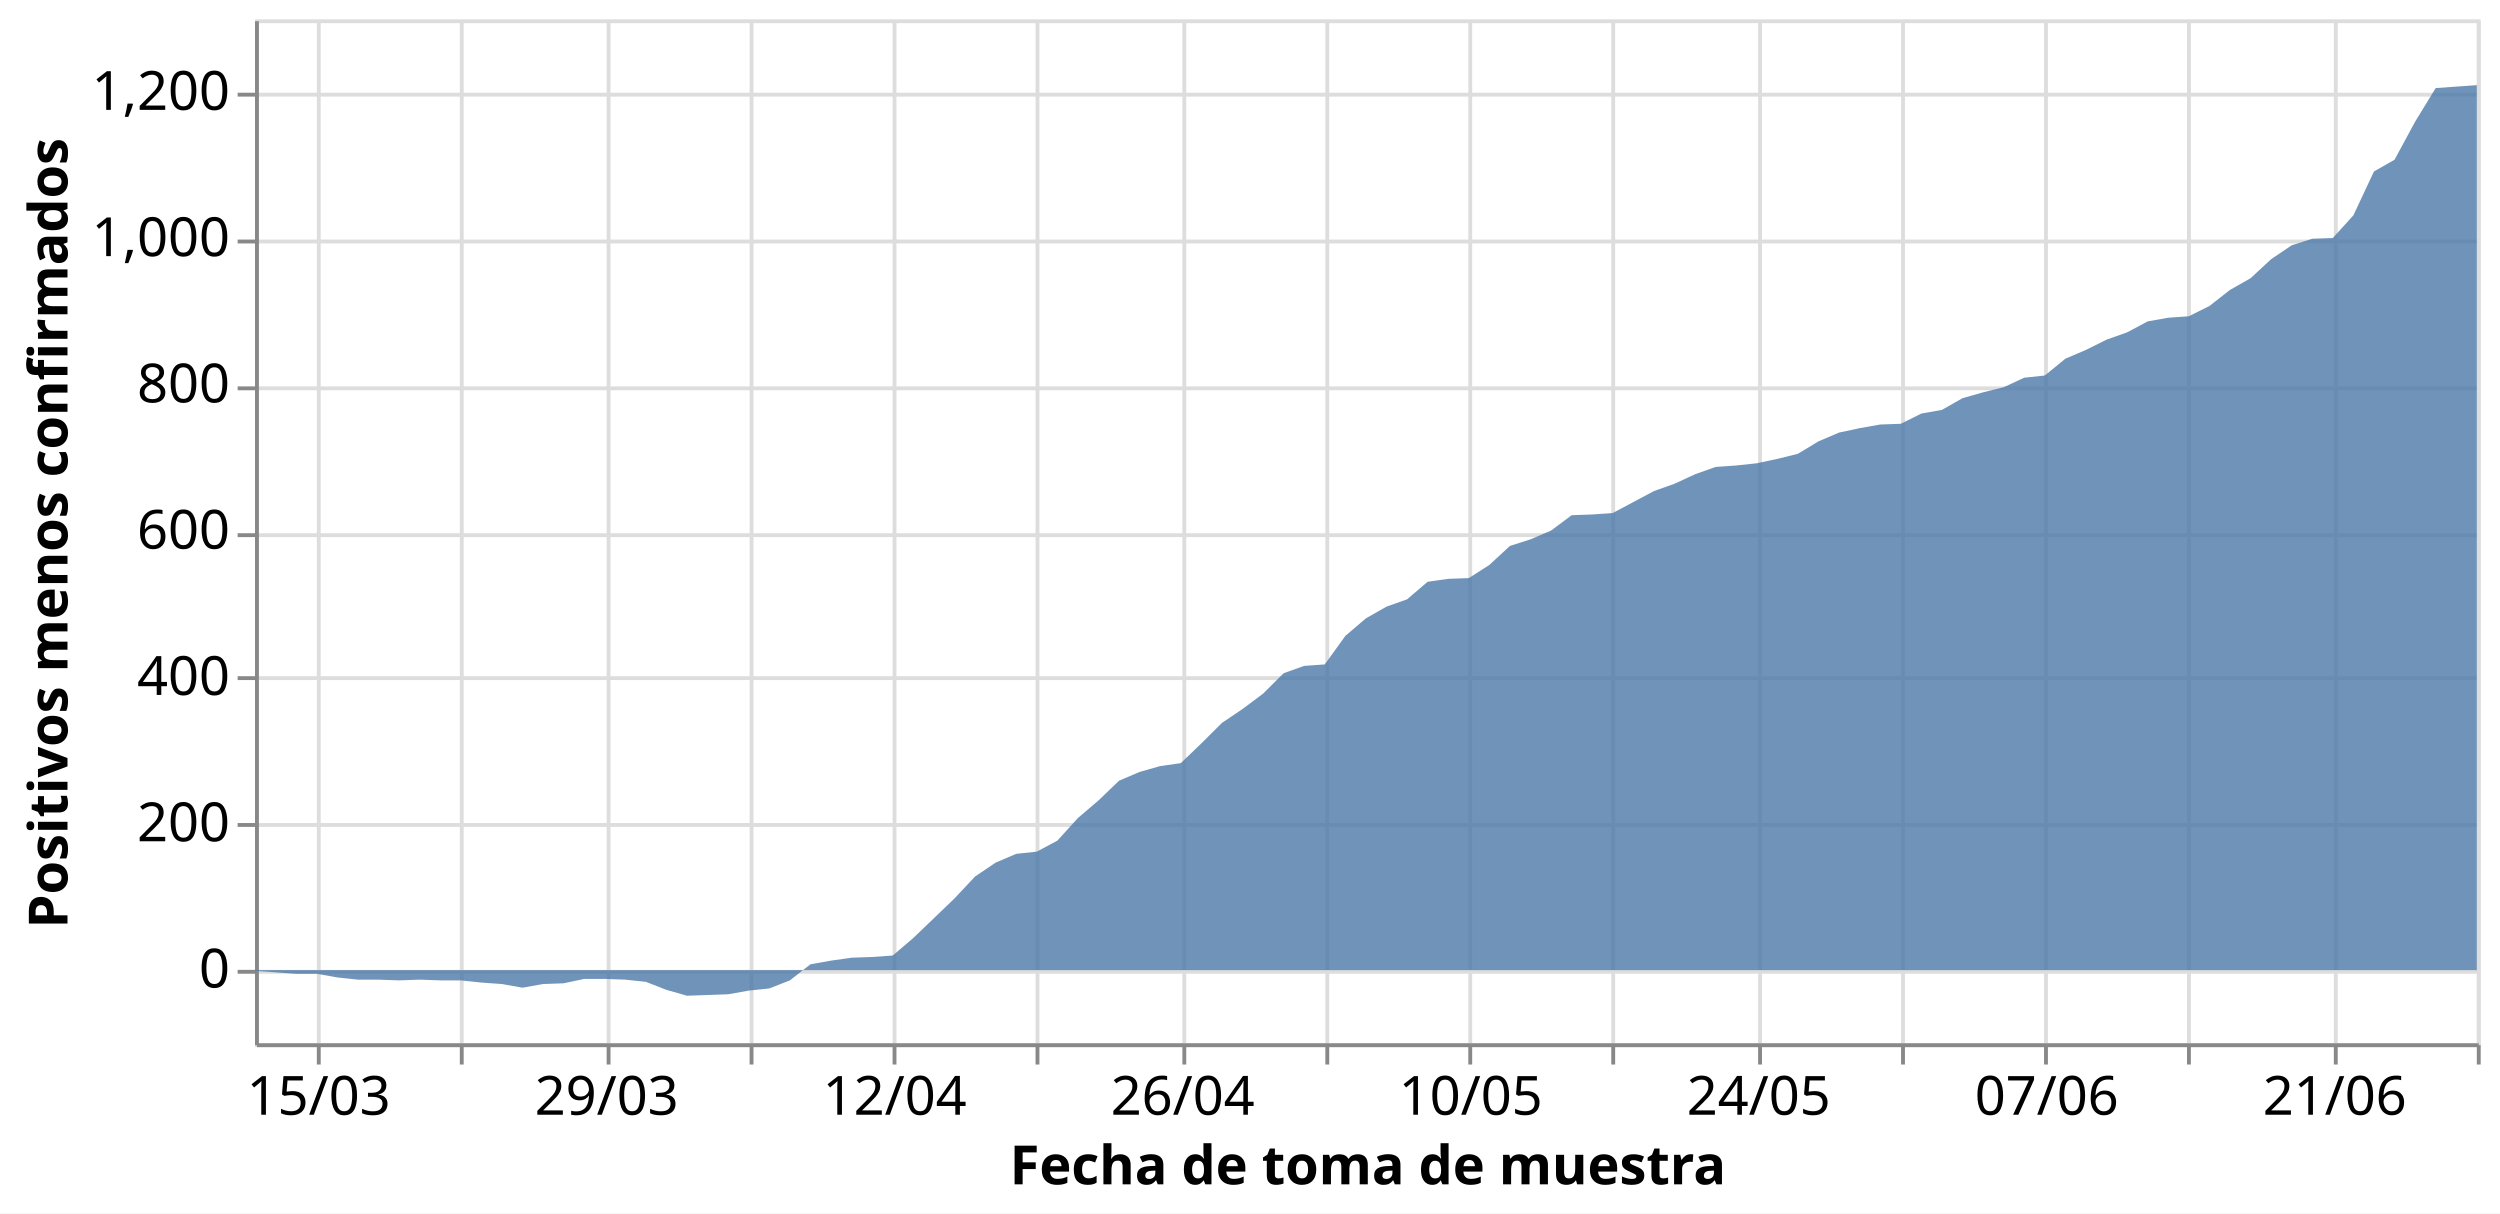
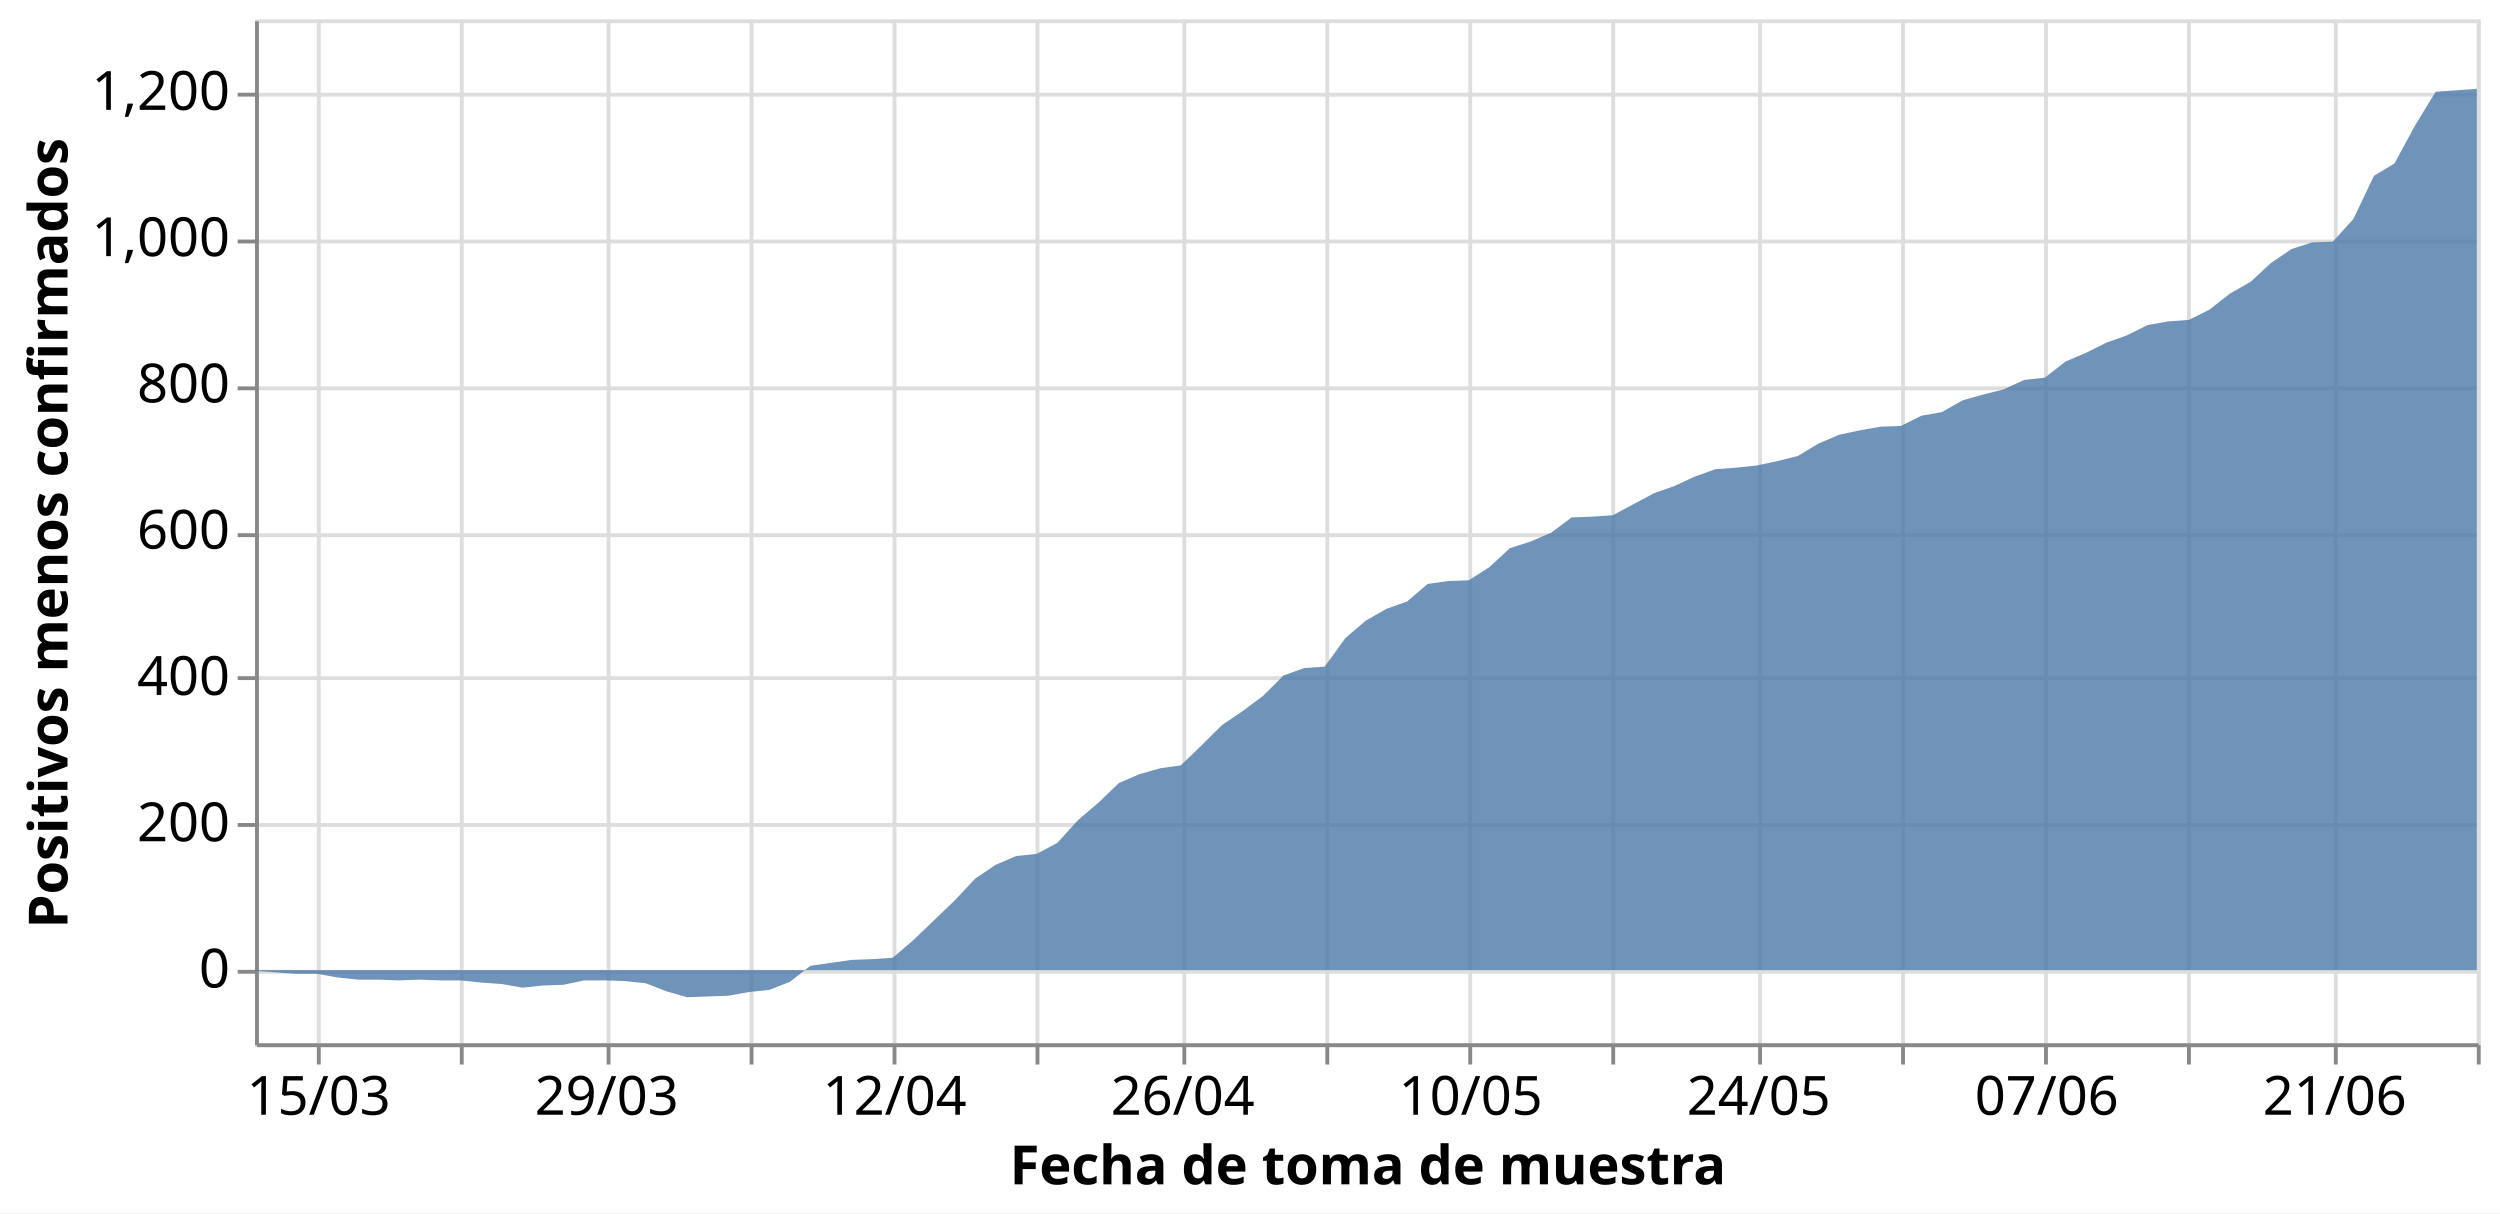
<svg xmlns="http://www.w3.org/2000/svg" class="marks" width="647" height="314" viewBox="0 0 647 314" version="1.1">
  <rect width="647" height="314" style="fill: white;" />
  <g transform="translate(66,5)">
    <g class="mark-group role-frame root">
      <g transform="translate(0,0)">
        <path class="background" d="M0.5,0.5h575v265h-575Z" style="fill: none; stroke: #ddd;" />
        <g>
          <g class="mark-group role-axis">
            <g transform="translate(0.5,265.5)">
              <path class="background" d="M0,0h0v0h0Z" style="pointer-events: none; fill: none;" />
              <g>
                <g class="mark-rule role-axis-grid" style="pointer-events: none;">
                  <line transform="translate(16,-265)" x2="0" y2="265" style="fill: none; stroke: #ddd; stroke-width: 1; opacity: 1;" />
                  <line transform="translate(53,-265)" x2="0" y2="265" style="fill: none; stroke: #ddd; stroke-width: 1; opacity: 1;" />
                  <line transform="translate(91,-265)" x2="0" y2="265" style="fill: none; stroke: #ddd; stroke-width: 1; opacity: 1;" />
                  <line transform="translate(128,-265)" x2="0" y2="265" style="fill: none; stroke: #ddd; stroke-width: 1; opacity: 1;" />
                  <line transform="translate(165,-265)" x2="0" y2="265" style="fill: none; stroke: #ddd; stroke-width: 1; opacity: 1;" />
                  <line transform="translate(202,-265)" x2="0" y2="265" style="fill: none; stroke: #ddd; stroke-width: 1; opacity: 1;" />
                  <line transform="translate(240,-265)" x2="0" y2="265" style="fill: none; stroke: #ddd; stroke-width: 1; opacity: 1;" />
                  <line transform="translate(277,-265)" x2="0" y2="265" style="fill: none; stroke: #ddd; stroke-width: 1; opacity: 1;" />
                  <line transform="translate(314,-265)" x2="0" y2="265" style="fill: none; stroke: #ddd; stroke-width: 1; opacity: 1;" />
                  <line transform="translate(351,-265)" x2="0" y2="265" style="fill: none; stroke: #ddd; stroke-width: 1; opacity: 1;" />
                  <line transform="translate(389,-265)" x2="0" y2="265" style="fill: none; stroke: #ddd; stroke-width: 1; opacity: 1;" />
                  <line transform="translate(426,-265)" x2="0" y2="265" style="fill: none; stroke: #ddd; stroke-width: 1; opacity: 1;" />
                  <line transform="translate(463,-265)" x2="0" y2="265" style="fill: none; stroke: #ddd; stroke-width: 1; opacity: 1;" />
                  <line transform="translate(500,-265)" x2="0" y2="265" style="fill: none; stroke: #ddd; stroke-width: 1; opacity: 1;" />
                  <line transform="translate(538,-265)" x2="0" y2="265" style="fill: none; stroke: #ddd; stroke-width: 1; opacity: 1;" />
                  <line transform="translate(575,-265)" x2="0" y2="265" style="fill: none; stroke: #ddd; stroke-width: 1; opacity: 1;" />
                </g>
              </g>
              <path class="foreground" d="" style="pointer-events: none; display: none; fill: none;" />
            </g>
          </g>
          <g class="mark-group role-axis">
            <g transform="translate(0.5,0.5)">
              <path class="background" d="M0,0h0v0h0Z" style="pointer-events: none; fill: none;" />
              <g>
                <g class="mark-rule role-axis-grid" style="pointer-events: none;">
                  <line transform="translate(0,246)" x2="575" y2="0" style="fill: none; stroke: #ddd; stroke-width: 1; opacity: 1;" />
                  <line transform="translate(0,208)" x2="575" y2="0" style="fill: none; stroke: #ddd; stroke-width: 1; opacity: 1;" />
                  <line transform="translate(0,170)" x2="575" y2="0" style="fill: none; stroke: #ddd; stroke-width: 1; opacity: 1;" />
                  <line transform="translate(0,133)" x2="575" y2="0" style="fill: none; stroke: #ddd; stroke-width: 1; opacity: 1;" />
                  <line transform="translate(0,95)" x2="575" y2="0" style="fill: none; stroke: #ddd; stroke-width: 1; opacity: 1;" />
                  <line transform="translate(0,57)" x2="575" y2="0" style="fill: none; stroke: #ddd; stroke-width: 1; opacity: 1;" />
                  <line transform="translate(0,19)" x2="575" y2="0" style="fill: none; stroke: #ddd; stroke-width: 1; opacity: 1;" />
                </g>
              </g>
              <path class="foreground" d="" style="pointer-events: none; display: none; fill: none;" />
            </g>
          </g>
          <g class="mark-group role-axis">
            <g transform="translate(0.5,265.5)">
              <path class="background" d="M0,0h0v0h0Z" style="pointer-events: none; fill: none;" />
              <g>
                <g class="mark-rule role-axis-tick" style="pointer-events: none;">
                  <line transform="translate(16,0)" x2="0" y2="5" style="fill: none; stroke: #888; stroke-width: 1; opacity: 1;" />
                  <line transform="translate(53,0)" x2="0" y2="5" style="fill: none; stroke: #888; stroke-width: 1; opacity: 1;" />
                  <line transform="translate(91,0)" x2="0" y2="5" style="fill: none; stroke: #888; stroke-width: 1; opacity: 1;" />
                  <line transform="translate(128,0)" x2="0" y2="5" style="fill: none; stroke: #888; stroke-width: 1; opacity: 1;" />
                  <line transform="translate(165,0)" x2="0" y2="5" style="fill: none; stroke: #888; stroke-width: 1; opacity: 1;" />
                  <line transform="translate(202,0)" x2="0" y2="5" style="fill: none; stroke: #888; stroke-width: 1; opacity: 1;" />
                  <line transform="translate(240,0)" x2="0" y2="5" style="fill: none; stroke: #888; stroke-width: 1; opacity: 1;" />
                  <line transform="translate(277,0)" x2="0" y2="5" style="fill: none; stroke: #888; stroke-width: 1; opacity: 1;" />
                  <line transform="translate(314,0)" x2="0" y2="5" style="fill: none; stroke: #888; stroke-width: 1; opacity: 1;" />
                  <line transform="translate(351,0)" x2="0" y2="5" style="fill: none; stroke: #888; stroke-width: 1; opacity: 1;" />
                  <line transform="translate(389,0)" x2="0" y2="5" style="fill: none; stroke: #888; stroke-width: 1; opacity: 1;" />
                  <line transform="translate(426,0)" x2="0" y2="5" style="fill: none; stroke: #888; stroke-width: 1; opacity: 1;" />
                  <line transform="translate(463,0)" x2="0" y2="5" style="fill: none; stroke: #888; stroke-width: 1; opacity: 1;" />
                  <line transform="translate(500,0)" x2="0" y2="5" style="fill: none; stroke: #888; stroke-width: 1; opacity: 1;" />
                  <line transform="translate(538,0)" x2="0" y2="5" style="fill: none; stroke: #888; stroke-width: 1; opacity: 1;" />
                  <line transform="translate(575,0)" x2="0" y2="5" style="fill: none; stroke: #888; stroke-width: 1; opacity: 1;" />
                </g>
                <g class="mark-text role-axis-label" style="pointer-events: none;">
                  <text text-anchor="middle" transform="translate(15.97222,18)" style="font-family: sans-serif; font-size: 14px; fill: #000; opacity: 1;">15/03</text>
                  <text text-anchor="middle" transform="translate(53.24074,18)" style="font-family: sans-serif; font-size: 14px; fill: #000; opacity: 0;">22/03</text>
                  <text text-anchor="middle" transform="translate(90.50926,18)" style="font-family: sans-serif; font-size: 14px; fill: #000; opacity: 1;">29/03</text>
                  <text text-anchor="middle" transform="translate(127.7778,18)" style="font-family: sans-serif; font-size: 14px; fill: #000; opacity: 0;">05/04</text>
                  <text text-anchor="middle" transform="translate(165.0463,18)" style="font-family: sans-serif; font-size: 14px; fill: #000; opacity: 1;">12/04</text>
                  <text text-anchor="middle" transform="translate(202.3148,18)" style="font-family: sans-serif; font-size: 14px; fill: #000; opacity: 0;">19/04</text>
                  <text text-anchor="middle" transform="translate(239.5833,18)" style="font-family: sans-serif; font-size: 14px; fill: #000; opacity: 1;">26/04</text>
                  <text text-anchor="middle" transform="translate(276.8519,18)" style="font-family: sans-serif; font-size: 14px; fill: #000; opacity: 0;">03/05</text>
                  <text text-anchor="middle" transform="translate(314.1204,18)" style="font-family: sans-serif; font-size: 14px; fill: #000; opacity: 1;">10/05</text>
                  <text text-anchor="middle" transform="translate(351.3889,18)" style="font-family: sans-serif; font-size: 14px; fill: #000; opacity: 0;">17/05</text>
                  <text text-anchor="middle" transform="translate(388.6574,18)" style="font-family: sans-serif; font-size: 14px; fill: #000; opacity: 1;">24/05</text>
                  <text text-anchor="middle" transform="translate(425.9259,18)" style="font-family: sans-serif; font-size: 14px; fill: #000; opacity: 0;">31/05</text>
                  <text text-anchor="middle" transform="translate(463.1944,18)" style="font-family: sans-serif; font-size: 14px; fill: #000; opacity: 1;">07/06</text>
                  <text text-anchor="middle" transform="translate(500.463,18)" style="font-family: sans-serif; font-size: 14px; fill: #000; opacity: 0;">14/06</text>
                  <text text-anchor="middle" transform="translate(537.7315,18)" style="font-family: sans-serif; font-size: 14px; fill: #000; opacity: 1;">21/06</text>
                  <text text-anchor="end" transform="translate(575,18)" style="font-family: sans-serif; font-size: 14px; fill: #000; opacity: 0;">28/06</text>
                </g>
                <g class="mark-rule role-axis-domain" style="pointer-events: none;">
                  <line transform="translate(0,0)" x2="575" y2="0" style="fill: none; stroke: #888; stroke-width: 1; opacity: 1;" />
                </g>
                <g class="mark-text role-axis-title" style="pointer-events: none;">
                  <text text-anchor="middle" transform="translate(287.5,36)" style="font-family: sans-serif; font-size: 14px; font-weight: bold; fill: #000; opacity: 1;">Fecha de toma de muestra</text>
                </g>
              </g>
              <path class="foreground" d="" style="pointer-events: none; display: none; fill: none;" />
            </g>
          </g>
          <g class="mark-group role-axis">
            <g transform="translate(0.5,0.5)">
              <path class="background" d="M0,0h0v0h0Z" style="pointer-events: none; fill: none;" />
              <g>
                <g class="mark-rule role-axis-tick" style="pointer-events: none;">
                  <line transform="translate(0,246)" x2="-5" y2="0" style="fill: none; stroke: #888; stroke-width: 1; opacity: 1;" />
                  <line transform="translate(0,208)" x2="-5" y2="0" style="fill: none; stroke: #888; stroke-width: 1; opacity: 1;" />
                  <line transform="translate(0,170)" x2="-5" y2="0" style="fill: none; stroke: #888; stroke-width: 1; opacity: 1;" />
                  <line transform="translate(0,133)" x2="-5" y2="0" style="fill: none; stroke: #888; stroke-width: 1; opacity: 1;" />
                  <line transform="translate(0,95)" x2="-5" y2="0" style="fill: none; stroke: #888; stroke-width: 1; opacity: 1;" />
                  <line transform="translate(0,57)" x2="-5" y2="0" style="fill: none; stroke: #888; stroke-width: 1; opacity: 1;" />
                  <line transform="translate(0,19)" x2="-5" y2="0" style="fill: none; stroke: #888; stroke-width: 1; opacity: 1;" />
                </g>
                <g class="mark-text role-axis-label" style="pointer-events: none;">
                  <text text-anchor="end" transform="translate(-7,250.0714)" style="font-family: sans-serif; font-size: 14px; fill: #000; opacity: 1;">0</text>
                  <text text-anchor="end" transform="translate(-7,212.2143)" style="font-family: sans-serif; font-size: 14px; fill: #000; opacity: 1;">200</text>
                  <text text-anchor="end" transform="translate(-7,174.3571)" style="font-family: sans-serif; font-size: 14px; fill: #000; opacity: 1;">400</text>
                  <text text-anchor="end" transform="translate(-7,136.5)" style="font-family: sans-serif; font-size: 14px; fill: #000; opacity: 1;">600</text>
                  <text text-anchor="end" transform="translate(-7,98.64286)" style="font-family: sans-serif; font-size: 14px; fill: #000; opacity: 1;">800</text>
                  <text text-anchor="end" transform="translate(-7,60.78571)" style="font-family: sans-serif; font-size: 14px; fill: #000; opacity: 1;">1,000</text>
                  <text text-anchor="end" transform="translate(-7,22.92857)" style="font-family: sans-serif; font-size: 14px; fill: #000; opacity: 1;">1,200</text>
                </g>
                <g class="mark-rule role-axis-domain" style="pointer-events: none;">
                  <line transform="translate(0,265)" x2="0" y2="-265" style="fill: none; stroke: #888; stroke-width: 1; opacity: 1;" />
                </g>
                <g class="mark-text role-axis-title" style="pointer-events: none;">
                  <text text-anchor="middle" transform="translate(-46.03418,132.5) rotate(-90) translate(0,-3)" style="font-family: sans-serif; font-size: 14px; font-weight: bold; fill: #000; opacity: 1;">Positivos menos confirmados</text>
                </g>
              </g>
              <path class="foreground" d="" style="pointer-events: none; display: none; fill: none;" />
            </g>
          </g>
          <g class="mark-area role-mark marks">
-             <path d="M0,246.261L5.324,246.639L10.648,247.018L15.972,247.018L21.296,247.964L26.62,248.532L31.944,248.532L37.269,248.721L42.593,248.532L47.917,248.721L53.241,248.721L58.565,249.289L63.889,249.668L69.213,250.614L74.537,249.668L79.861,249.479L85.185,248.343L90.509,248.343L95.833,248.532L101.157,249.1L106.481,251.182L111.806,252.696L117.13,252.507L122.454,252.318L127.778,251.371L133.102,250.804L138.426,248.721L143.75,244.557L149.074,243.611L154.398,242.854L159.722,242.664L165.046,242.286L170.37,237.743L175.694,232.632L181.019,227.521L186.343,221.843L191.667,218.246L196.991,215.975L202.315,215.407L207.639,212.568L212.963,206.7L218.287,202.157L223.611,197.046L228.935,194.775L234.259,193.261L239.583,192.504L244.907,187.393L250.231,182.093L255.556,178.496L260.88,174.521L266.204,169.221L271.528,167.329L276.852,166.95L282.176,159.568L287.5,155.025L292.824,151.996L298.148,150.104L303.472,145.561L308.796,144.804L314.12,144.614L319.444,141.207L324.769,136.286L330.093,134.582L335.417,132.311L340.741,128.336L346.065,128.146L351.389,127.768L356.713,124.929L362.037,122.089L367.361,120.196L372.685,117.736L378.009,115.843L383.333,115.464L388.657,114.896L393.981,113.761L399.306,112.436L404.63,109.218L409.954,106.946L415.278,105.811L420.602,104.864L425.926,104.675L431.25,102.025L436.574,101.079L441.898,98.05L447.222,96.536L452.546,95.211L457.87,92.75L463.194,92.182L468.519,87.829L473.843,85.557L479.167,82.907L484.491,81.014L489.815,78.175L495.139,77.229L500.463,76.85L505.787,74.2L511.111,70.036L516.435,67.007L521.759,62.086L527.083,58.489L532.407,56.786L537.731,56.596L543.056,50.729L548.38,39.371L553.704,36.343L559.028,26.5L564.352,17.793L569.676,17.414L575,17.036L575,246.071L569.676,246.071L564.352,246.071L559.028,246.071L553.704,246.071L548.38,246.071L543.056,246.071L537.731,246.071L532.407,246.071L527.083,246.071L521.759,246.071L516.435,246.071L511.111,246.071L505.787,246.071L500.463,246.071L495.139,246.071L489.815,246.071L484.491,246.071L479.167,246.071L473.843,246.071L468.519,246.071L463.194,246.071L457.87,246.071L452.546,246.071L447.222,246.071L441.898,246.071L436.574,246.071L431.25,246.071L425.926,246.071L420.602,246.071L415.278,246.071L409.954,246.071L404.63,246.071L399.306,246.071L393.981,246.071L388.657,246.071L383.333,246.071L378.009,246.071L372.685,246.071L367.361,246.071L362.037,246.071L356.713,246.071L351.389,246.071L346.065,246.071L340.741,246.071L335.417,246.071L330.093,246.071L324.769,246.071L319.444,246.071L314.12,246.071L308.796,246.071L303.472,246.071L298.148,246.071L292.824,246.071L287.5,246.071L282.176,246.071L276.852,246.071L271.528,246.071L266.204,246.071L260.88,246.071L255.556,246.071L250.231,246.071L244.907,246.071L239.583,246.071L234.259,246.071L228.935,246.071L223.611,246.071L218.287,246.071L212.963,246.071L207.639,246.071L202.315,246.071L196.991,246.071L191.667,246.071L186.343,246.071L181.019,246.071L175.694,246.071L170.37,246.071L165.046,246.071L159.722,246.071L154.398,246.071L149.074,246.071L143.75,246.071L138.426,246.071L133.102,246.071L127.778,246.071L122.454,246.071L117.13,246.071L111.806,246.071L106.481,246.071L101.157,246.071L95.833,246.071L90.509,246.071L85.185,246.071L79.861,246.071L74.537,246.071L69.213,246.071L63.889,246.071L58.565,246.071L53.241,246.071L47.917,246.071L42.593,246.071L37.269,246.071L31.944,246.071L26.62,246.071L21.296,246.071L15.972,246.071L10.648,246.071L5.324,246.071L0,246.071Z" style="fill: #4c78a8; opacity: 0.8;" />
+             <path d="M0,246.261L5.324,246.639L10.648,247.018L15.972,247.018L21.296,247.964L26.62,248.532L31.944,248.532L37.269,248.721L42.593,248.532L47.917,248.721L53.241,248.721L58.565,249.289L63.889,249.668L69.213,250.614L74.537,250.046L79.861,249.857L85.185,248.721L90.509,248.721L95.833,248.911L101.157,249.479L106.481,251.561L111.806,253.075L117.13,252.886L122.454,252.696L127.778,251.75L133.102,251.182L138.426,249.1L143.75,244.936L149.074,244.179L154.398,243.421L159.722,243.232L165.046,242.854L170.37,238.311L175.694,233.2L181.019,228.089L186.343,222.411L191.667,218.814L196.991,216.543L202.315,215.975L207.639,213.136L212.963,207.268L218.287,202.725L223.611,197.614L228.935,195.343L234.259,193.829L239.583,193.071L244.907,187.961L250.231,182.661L255.556,179.064L260.88,175.089L266.204,169.789L271.528,167.896L276.852,167.518L282.176,160.136L287.5,155.593L292.824,152.564L298.148,150.671L303.472,146.129L308.796,145.371L314.12,145.182L319.444,141.775L324.769,136.854L330.093,135.15L335.417,132.879L340.741,128.904L346.065,128.714L351.389,128.336L356.713,125.496L362.037,122.657L367.361,120.764L372.685,118.304L378.009,116.411L383.333,116.032L388.657,115.464L393.981,114.329L399.306,113.004L404.63,109.786L409.954,107.514L415.278,106.379L420.602,105.432L425.926,105.243L431.25,102.593L436.574,101.646L441.898,98.618L447.222,97.104L452.546,95.779L457.87,93.318L463.194,92.75L468.519,88.586L473.843,86.314L479.167,83.664L484.491,81.771L489.815,79.121L495.139,78.175L500.463,77.796L505.787,75.146L511.111,70.982L516.435,67.954L521.759,63.032L527.083,59.436L532.407,57.732L537.731,57.543L543.056,51.675L548.38,40.507L553.704,37.289L559.028,27.446L564.352,18.739L569.676,18.361L575,17.982L575,246.071L569.676,246.071L564.352,246.071L559.028,246.071L553.704,246.071L548.38,246.071L543.056,246.071L537.731,246.071L532.407,246.071L527.083,246.071L521.759,246.071L516.435,246.071L511.111,246.071L505.787,246.071L500.463,246.071L495.139,246.071L489.815,246.071L484.491,246.071L479.167,246.071L473.843,246.071L468.519,246.071L463.194,246.071L457.87,246.071L452.546,246.071L447.222,246.071L441.898,246.071L436.574,246.071L431.25,246.071L425.926,246.071L420.602,246.071L415.278,246.071L409.954,246.071L404.63,246.071L399.306,246.071L393.981,246.071L388.657,246.071L383.333,246.071L378.009,246.071L372.685,246.071L367.361,246.071L362.037,246.071L356.713,246.071L351.389,246.071L346.065,246.071L340.741,246.071L335.417,246.071L330.093,246.071L324.769,246.071L319.444,246.071L314.12,246.071L308.796,246.071L303.472,246.071L298.148,246.071L292.824,246.071L287.5,246.071L282.176,246.071L276.852,246.071L271.528,246.071L266.204,246.071L260.88,246.071L255.556,246.071L250.231,246.071L244.907,246.071L239.583,246.071L234.259,246.071L228.935,246.071L223.611,246.071L218.287,246.071L212.963,246.071L207.639,246.071L202.315,246.071L196.991,246.071L191.667,246.071L186.343,246.071L181.019,246.071L175.694,246.071L170.37,246.071L165.046,246.071L159.722,246.071L154.398,246.071L149.074,246.071L143.75,246.071L138.426,246.071L133.102,246.071L127.778,246.071L122.454,246.071L117.13,246.071L111.806,246.071L106.481,246.071L101.157,246.071L95.833,246.071L90.509,246.071L85.185,246.071L79.861,246.071L74.537,246.071L69.213,246.071L63.889,246.071L58.565,246.071L53.241,246.071L47.917,246.071L42.593,246.071L37.269,246.071L31.944,246.071L26.62,246.071L21.296,246.071L15.972,246.071L10.648,246.071L5.324,246.071L0,246.071Z" style="fill: #4c78a8; opacity: 0.8;" />
          </g>
        </g>
        <path class="foreground" d="" style="display: none; fill: none;" />
      </g>
    </g>
  </g>
</svg>
